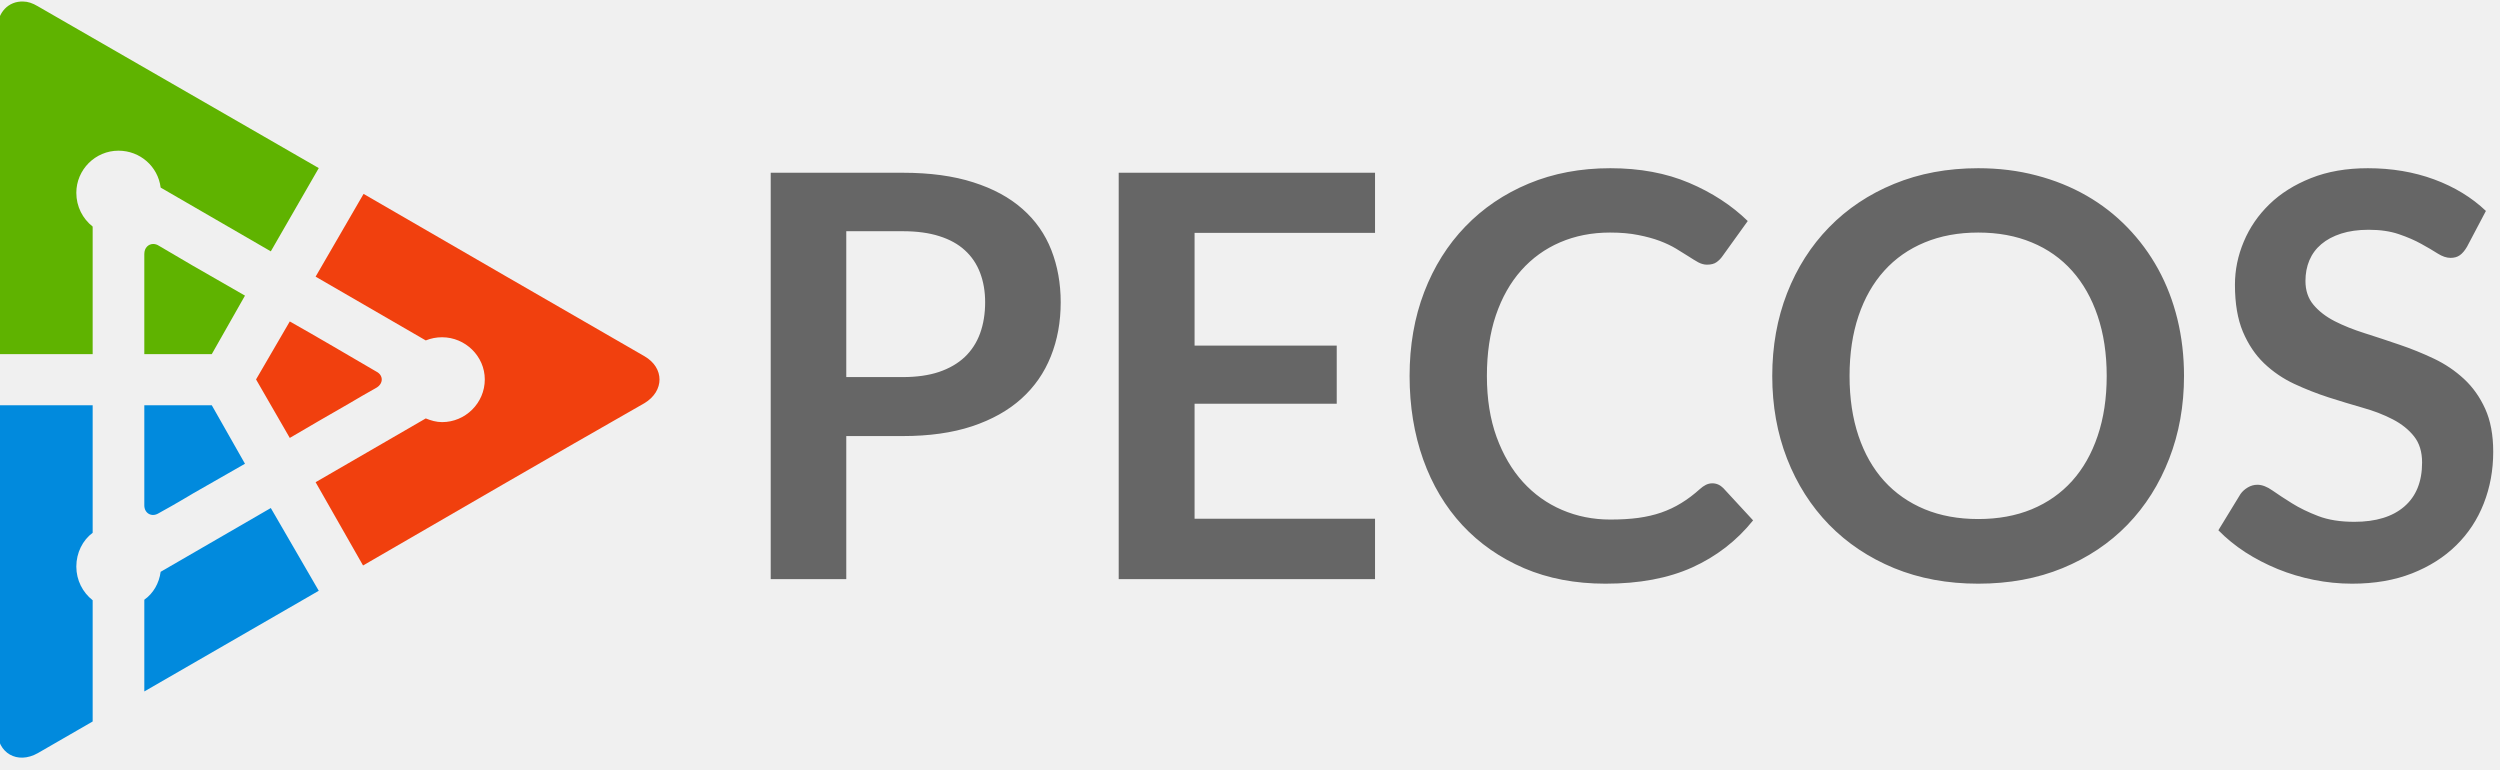
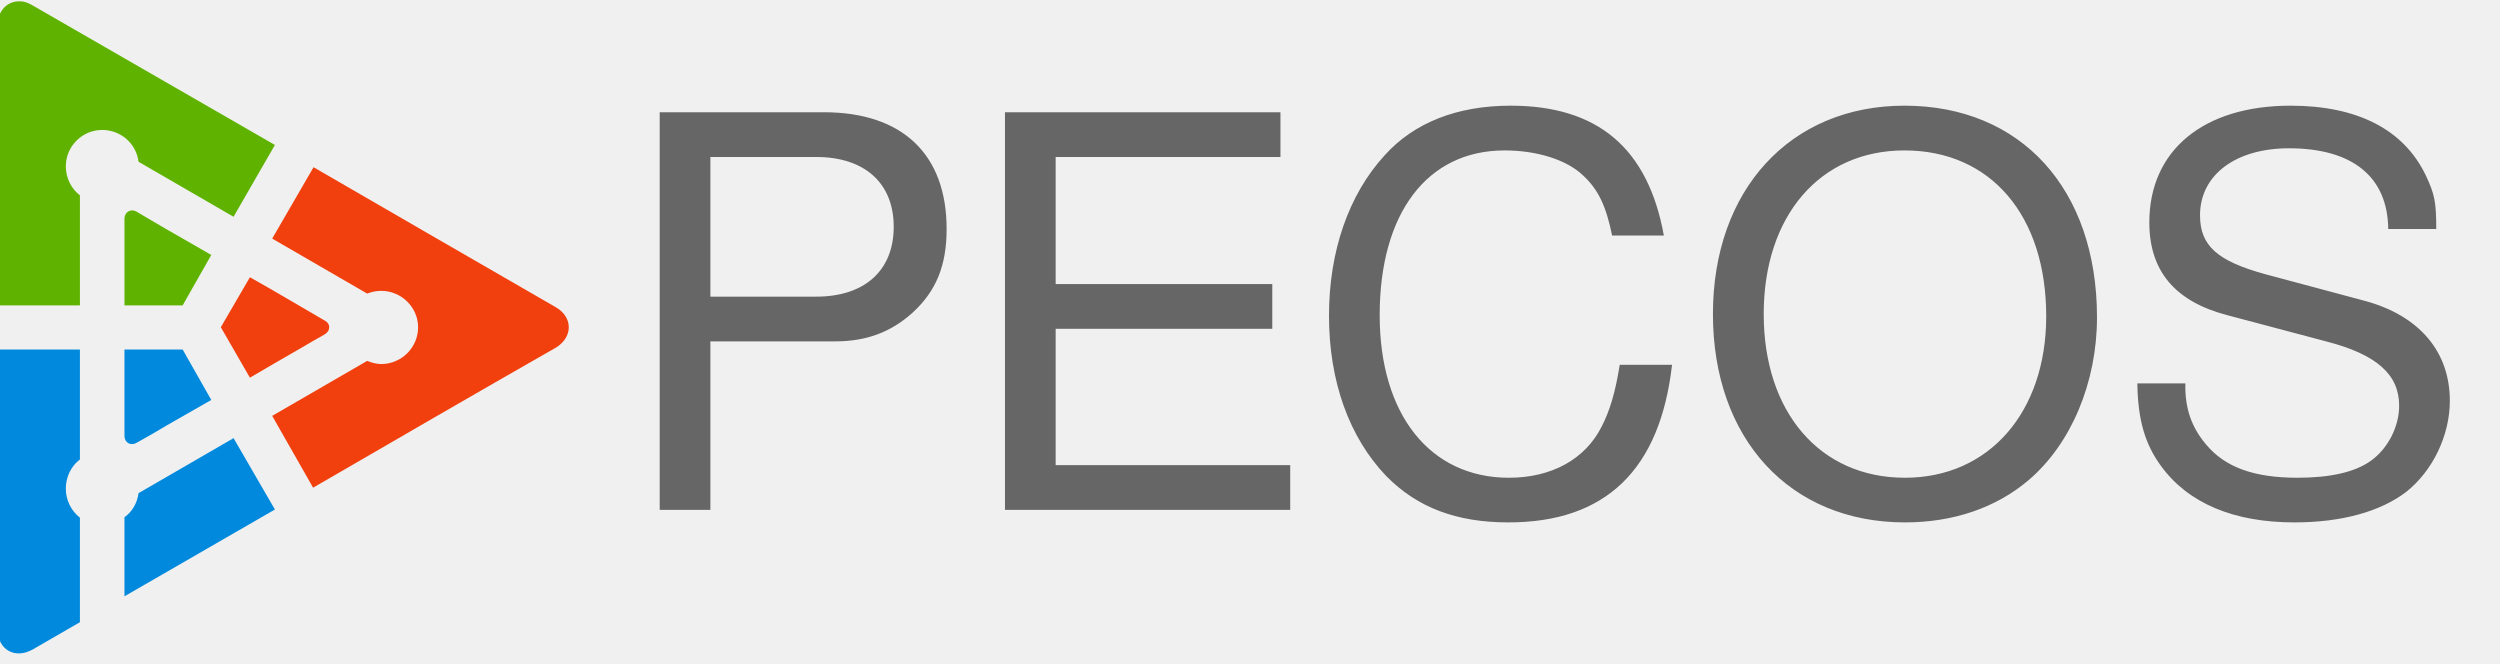
- <svg xmlns="http://www.w3.org/2000/svg" width="379.467" height="116.776" id="svg2" version="1.1" style="enable-background:new">
+ <svg xmlns="http://www.w3.org/2000/svg" width="440" height="116.776" id="svg2" version="1.1" style="enable-background:new">
  <defs id="defs4">
-     <filter id="filter3848" style="color-interpolation-filters:sRGB">
+     <filter id="filter3848" style="color-interpolation-filters:sRGB" x="-0.018" width="1.035" y="-inf" height="inf">
      <feBlend mode="multiply" in2="BackgroundImage" id="feBlend3850" />
    </filter>
-     <pattern y="0" x="0" height="6" width="6" patternUnits="userSpaceOnUse" id="EMFhbasepattern" />
  </defs>
  <g id="layer2" style="display:none" transform="translate(-38.31275,-13.27623)">
    <circle style="display:inline;fill:#c8b7b7;fill-opacity:1;stroke:none" id="path3770" transform="matrix(0.8836083,0,0,0.8836083,98.31519,8.199173)" cx="-24.654" cy="74.194" r="84.562" />
  </g>
  <g id="layer1" transform="translate(-387.0625,-346.8812)" style="display:none">
    <rect style="fill:#f4f8ff;fill-opacity:1;stroke:none" id="rect3817" width="193.559" height="171.564" x="339.152" y="327.638" />
    <path id="path3792" d="M 391.219,467.143 V 411.362 H 423 l 15.969,27.906 z" style="fill:#018add;fill-opacity:1;stroke:none" />
    <path style="fill:#5fb300;fill-opacity:1;stroke:none" d="m 391.219,350.581 v 55.781 H 423 l 15.969,-27.906 z" id="path3785" />
    <path style="fill:#f1400e;fill-opacity:1;stroke:none" d="m 443.356,381.024 -15.906,27.906 15.906,27.875 47.781,-27.875 z" id="path3794" />
  </g>
  <g style="display:none" transform="translate(-387.0625,-346.8812)" id="g3900">
    <g id="g2999" transform="matrix(0.9785648,0,0,1.033544,6.428335,-13.98104)">
      <path id="path3904" d="m 390,408.143 v 55.781 l 15.656,-9.125 -0.094,-15.625 c -2.302,-0.972 -3.938,-3.261 -3.938,-5.906 0,-2.634 1.619,-4.904 3.906,-5.875 v -19.25 h -15.531 z m 20.5,0 v 19.25 c 0.613,0.26 1.159,0.634 1.656,1.062 l 16.531,-8.25 -6.906,-12.062 z m 20.656,16.375 -16.781,8.375 c 0.007,0.124 0.031,0.25 0.031,0.375 0,2.634 -1.642,4.928 -3.938,5.906 v 12.812 l 27.281,-15.938 -6.594,-11.531 z" style="fill:#018add;fill-opacity:1;stroke:none" />
      <path id="path3906" d="m 390,347.362 v 55.781 h 15.531 v -18.469 c -2.288,-0.979 -3.906,-3.241 -3.906,-5.875 0,-3.512 2.863,-6.375 6.375,-6.375 3.512,0 6.406,2.863 6.406,6.375 0,0.313 -0.05,0.604 -0.094,0.906 l 15.531,9.312 7.906,-13.781 -47.75,-27.875 z m 21.781,36.562 c -0.402,0.3 -0.816,0.551 -1.281,0.75 v 18.469 h 11.281 l 5.625,-9.844 z" style="fill:#5fb300;fill-opacity:1;stroke:none" />
      <path id="path3908" d="m 442.125,377.8 -7.906,13.844 19.562,11.75 c 1.06,-0.784 2.367,-1.25 3.781,-1.25 3.512,0 6.375,2.863 6.375,6.375 0,3.512 -2.863,6.406 -6.375,6.406 -1.582,0 -3.039,-0.596 -4.156,-1.562 l -17.75,8.875 6.469,11.344 47.781,-27.875 z m -10.344,18.156 -5.562,9.75 6.969,12.219 18.031,-9 c -0.008,-0.134 -0.031,-0.27 -0.031,-0.406 0,-0.296 0.023,-0.589 0.062,-0.875 l -19.469,-11.688 z" style="fill:#f1400e;fill-opacity:1;stroke:none" />
    </g>
    <text xml:space="preserve" style="font-style:oblique;font-variant:normal;font-weight:normal;font-stretch:normal;line-height:0%;font-family:'Cambria Math';-inkscape-font-specification:'Sans Oblique';letter-spacing:0px;word-spacing:0px;fill:#4d4d4d;fill-opacity:1;stroke:none" x="492" y="437.362" id="text3004">
      <tspan id="tspan3006" x="492" y="437.362" style="font-style:normal;font-variant:normal;font-weight:bold;font-stretch:normal;font-size:93px;line-height:1.25;font-family:'Yu Gothic UI';-inkscape-font-specification:'Yu Gothic UI Bold';fill:#4d4d4d">PECOS</tspan>
    </text>
  </g>
  <g id="g4109" transform="translate(-387.0625,-346.8812)" style="display:none">
    <text id="text4119" y="438.455" x="499.398" style="font-style:oblique;font-variant:normal;font-weight:normal;font-stretch:normal;line-height:0%;font-family:'Cambria Math';-inkscape-font-specification:'Sans Oblique';letter-spacing:0px;word-spacing:0px;fill:#4d4d4d;fill-opacity:1;stroke:none" xml:space="preserve" transform="scale(1.000921,0.9990794)">
      <tspan style="font-style:normal;font-variant:normal;font-weight:bold;font-stretch:normal;font-size:94.116px;line-height:1.25;font-family:'Yu Gothic UI';-inkscape-font-specification:'Yu Gothic UI Bold';fill:#4d4d4d" y="438.455" x="499.398" id="tspan4121">PECOS</tspan>
    </text>
  </g>
  <g style="display:inline" transform="translate(-387.0625,-346.8812)" id="g4125">
    <flowRoot xml:space="preserve" id="flowRoot66" style="font-style:normal;font-weight:normal;font-size:40px;line-height:1.25;font-family:sans-serif;letter-spacing:0px;word-spacing:0px;fill:#000000;fill-opacity:1;stroke:none" transform="translate(383.0625,340.0184)">
      <flowRegion id="flowRegion68">
        <rect id="rect70" width="654.633" height="264.567" x="-128.86" y="-99.729" />
      </flowRegion>
      <flowPara id="flowPara72" />
    </flowRoot>
-     <text xml:space="preserve" style="font-style:normal;font-variant:normal;font-weight:normal;font-stretch:normal;font-size:40px;line-height:1.25;font-family:'Cambria Math';-inkscape-font-specification:'Cambria Math';letter-spacing:0px;word-spacing:0px;fill:#000000;fill-opacity:1;stroke:none" x="497.172" y="434.789" id="text70">
-       <tspan id="tspan68" x="497.172" y="434.789" style="font-style:normal;font-variant:normal;font-weight:bold;font-stretch:normal;font-size:85.333px;font-family:Lato;-inkscape-font-specification:'Lato Bold';fill:#666666">PECOS</tspan>
+     <text xml:space="preserve" style="font-style:normal;font-variant:normal;font-weight:normal;font-stretch:normal;font-size:96px;line-height:1.25;font-family:'Cambria Math';-inkscape-font-specification:'Cambria Math';letter-spacing:0px;word-spacing:0px;fill:#000000;fill-opacity:1;stroke:none" x="494.433" y="436.62" id="text70">
+       <tspan id="tspan68" x="494.433" y="436.62" style="font-style:normal;font-variant:normal;font-weight:normal;font-stretch:normal;font-size:96px;font-family:Helvetica;-inkscape-font-specification:Helvetica;fill:#666666">PECOS</tspan>
    </text>
    <flowRoot xml:space="preserve" id="flowRoot876" style="font-style:normal;font-variant:normal;font-weight:normal;font-stretch:normal;font-size:40px;line-height:1.25;font-family:'DejaVu Math TeX Gyre';-inkscape-font-specification:'DejaVu Math TeX Gyre';letter-spacing:0px;word-spacing:0px;fill:#000000;fill-opacity:1;stroke:none" transform="translate(383.0625,342.8812)">
      <flowRegion id="flowRegion878">
        <rect id="rect880" width="471.293" height="185.174" x="-66.246" y="-33.899" />
      </flowRegion>
      <flowPara id="flowPara882" />
    </flowRoot>
  </g>
  <g id="layer5">
    <path id="path907" d="M 55.185,29.432 47.905,41.992 64.625,51.672 c 0.8,-0.32 1.6,-0.48 2.48,-0.48 3.52,0 6.48,2.88 6.48,6.4 0,3.6 -2.96,6.48 -6.48,6.48 -0.88,0 -1.68,-0.24 -2.48,-0.56 l -16.72,9.68 7.2,12.64 C 69.345,77.592 83.505,69.352 97.825,61.192 c 3.04,-1.84 3.04,-5.36 0,-7.12 C 83.665,45.912 69.265,37.592 55.185,29.432 Z m -11.2,19.36 -5.12,8.8 5.12,8.88 c 2.96,-1.76 5.92,-3.44 8.96,-5.2 1.36,-0.8 2.72,-1.6 4.16,-2.4 1.12,-0.64 1.12,-1.92 0,-2.48 -4.4,-2.56 -8.72,-5.12 -13.12,-7.6 z" style="fill:#f1400e;fill-opacity:1;fill-rule:nonzero;stroke:none" />
    <path id="path909" d="m -0.415,61.512 v 49.28 c 0,3.52 3.04,5.28 6.16,3.52 l 8.32,-4.8 V 91.112 c -1.52,-1.2 -2.48,-3.04 -2.48,-5.12 0,-2.08 0.96,-4 2.48,-5.12 V 61.512 Z m 22.32,0 v 6.08 4.08 0 5.04 c 0,1.2 1.12,1.84 2.16,1.2 l 2,-1.12 1.52,-0.88 1.76,-1.04 v 0 L 37.185,70.392 32.145,61.512 Z M 41.105,77.112 24.385,86.792 c -0.24,1.76 -1.12,3.28 -2.48,4.24 v 13.92 l 26.48,-15.28 z" style="fill:#018add;fill-opacity:1;fill-rule:nonzero;stroke:none" />
    <path id="path911" d="m 3.505,0.233 c -2.16,-0.08 -3.92,1.6 -3.92,4.24 V 53.752 H 14.065 V 34.392 c -1.52,-1.2 -2.48,-3.04 -2.48,-5.12 0,-3.52 2.88,-6.4 6.4,-6.4 3.28,0 6,2.4 6.4,5.6 L 41.105,38.152 48.385,25.513 5.745,0.953 c -0.8,-0.48 -1.52,-0.72 -2.24,-0.72 z M 23.265,37.032 c -0.72,0 -1.36,0.56 -1.36,1.52 v 6.48 0 2.64 6.08 H 32.145 L 37.185,44.872 29.105,40.232 24.065,37.272 c -0.24,-0.16 -0.56,-0.24 -0.8,-0.24 z" style="fill:#5fb300;fill-opacity:1;fill-rule:nonzero;stroke:none" />
  </g>
  <g id="layer3" style="display:none" transform="translate(-2.0625,-4.519017)">
    <path transform="translate(-385,-342.3622)" style="display:inline;fill:#999999;fill-opacity:1;stroke:#000000;stroke-width:1px;stroke-linecap:butt;stroke-linejoin:miter;stroke-opacity:1" d="m 442.432,376.394 -16.688,28.875 16.688,28.875 49.969,-28.875 z" id="path3825" />
    <path style="display:inline;fill:none;stroke:#000000;stroke-width:1px;stroke-linecap:butt;stroke-linejoin:miter;stroke-opacity:1;filter:url(#filter3848)" d="M 107.401,62.907 H 39.892" id="path3837" />
    <path style="display:inline;fill:none;stroke:#000000;stroke-width:1px;stroke-linecap:butt;stroke-linejoin:miter;stroke-opacity:1;filter:url(#filter3848)" d="M 58.303,34.561 82.852,77.08" id="path3839" />
    <path style="display:inline;fill:none;stroke:#000000;stroke-width:1px;stroke-linecap:butt;stroke-linejoin:miter;stroke-opacity:1;filter:url(#filter3848)" d="M 58.303,91.253 82.852,48.734" id="path3841" />
    <path transform="translate(-385,-342.3622)" style="display:inline;fill:#999999;stroke:#000000;stroke-width:1px;stroke-linecap:butt;stroke-linejoin:miter;stroke-opacity:1" d="m 388.069,407.755 v 57.75 l 50,-28.875 -16.656,-28.875 z" id="path3821" />
    <path style="display:inline;fill:none;stroke:#000000;stroke-width:1px;stroke-linecap:butt;stroke-linejoin:miter;stroke-opacity:1" d="M 3.069,123.143 36.823,64.679" id="path3843" />
    <path transform="translate(-385,-342.3622)" style="display:inline;fill:#999999;stroke:#000000;stroke-width:1px;stroke-linecap:butt;stroke-linejoin:miter;stroke-opacity:1" d="m 388.069,345.033 v 57.75 h 33.344 l 16.656,-28.875 z" id="path3802" />
    <path style="display:inline;fill:none;stroke:#000000;stroke-width:1px;stroke-linecap:butt;stroke-linejoin:miter;stroke-opacity:1" d="M 36.823,61.135 3.069,2.671" id="path3845" />
    <path style="fill:none;stroke:#000000;stroke-width:1px;stroke-linecap:butt;stroke-linejoin:miter;stroke-opacity:1" d="M 3.069,59.364 27.617,16.844" id="path3868" />
    <path style="fill:none;stroke:#000000;stroke-width:1px;stroke-linecap:butt;stroke-linejoin:miter;stroke-opacity:1" d="M 52.166,31.017 H 3.069" id="path3870" />
    <path style="fill:none;stroke:#000000;stroke-width:1px;stroke-linecap:butt;stroke-linejoin:miter;stroke-opacity:1" d="M 3.069,66.45 27.617,108.97" id="path3872" />
    <path style="fill:none;stroke:#000000;stroke-width:1px;stroke-linecap:butt;stroke-linejoin:miter;stroke-opacity:1" d="M 52.166,94.797 H 3.069" id="path3874" />
    <circle transform="matrix(1.14641,0,0,1.14641,81.72885,24.97247)" id="path3902-1" style="display:inline;fill:#ffffff;fill-opacity:1;stroke:none" cx="-9.727" cy="33.09" r="5.616" />
    <circle style="display:inline;fill:#ffffff;fill-opacity:1;stroke:none" id="path3945" transform="matrix(1.14641,0,0,1.14641,32.63135,53.31893)" cx="-9.727" cy="33.09" r="5.616" />
    <circle transform="matrix(1.14641,0,0,1.14641,32.63135,-3.373982)" id="path3947" style="display:inline;fill:#ffffff;fill-opacity:1;stroke:none" cx="-9.727" cy="33.09" r="5.616" />
    <path style="fill:none;stroke:#ffffff;stroke-width:5;stroke-linecap:butt;stroke-linejoin:round;stroke-miterlimit:4;stroke-dasharray:none;stroke-opacity:1" d="M 21.48,91.253 70.578,62.907 21.48,34.561 v 88.583" id="path4051" />
  </g>
  <g style="display:none" id="g4053" transform="translate(-2.0625,-4.519017)">
    <path style="display:inline;fill:#999999;fill-opacity:1;stroke:#000000;stroke-width:1px;stroke-linecap:butt;stroke-linejoin:miter;stroke-opacity:1" d="m 57.438,34.031 -7.969,13.812 17.219,9.938 c 1.08,-0.819 2.415,-1.312 3.875,-1.312 3.556,0 6.469,2.882 6.469,6.438 0,3.556 -2.913,6.438 -6.469,6.438 -1.46,0 -2.795,-0.493 -3.875,-1.312 l -17.219,9.938 7.969,13.812 49.969,-28.875 z m -10.469,18.125 -6.219,10.75 6.219,10.75 17.25,-9.969 C 64.188,63.431 64.125,63.171 64.125,62.906 c 0,-0.267 0.062,-0.522 0.094,-0.781 z" id="path4055" />
    <path style="display:inline;fill:#999999;stroke:#000000;stroke-width:1px;stroke-linecap:butt;stroke-linejoin:miter;stroke-opacity:1" d="m 3.062,65.406 v 57.75 l 15.906,-9.188 V 97.188 c -2.311,-0.977 -3.938,-3.271 -3.938,-5.938 0,-2.667 1.627,-4.96 3.938,-5.938 V 65.406 Z m 20.906,0 V 85.312 c 0.51,0.213 0.973,0.482 1.406,0.812 l 17.25,-9.969 -6.219,-10.75 z m 21.125,15.062 -17.25,9.969 c 0.034,0.269 0.062,0.534 0.062,0.812 0,2.677 -1.612,4.967 -3.938,5.938 v 13.906 L 53.062,94.281 Z" id="path4063" />
    <path style="display:inline;fill:#999999;stroke:#000000;stroke-width:1px;stroke-linecap:butt;stroke-linejoin:miter;stroke-opacity:1" d="m 3.062,2.656 v 57.75 H 18.969 V 40.5 c -2.311,-0.977 -3.938,-3.271 -3.938,-5.938 0,-3.556 2.882,-6.438 6.438,-6.438 3.556,0 6.438,2.882 6.438,6.438 0,0.278 -0.028,0.544 -0.062,0.812 l 17.25,9.969 7.969,-13.812 z M 25.375,39.688 c -0.433,0.33 -0.897,0.6 -1.406,0.812 v 19.906 h 12.438 l 6.219,-10.75 z" id="path4067" />
    <path style="display:inline;fill:#ffffff;fill-opacity:1;stroke:none" d="m 21.469,28.125 c -3.556,0 -6.438,2.882 -6.438,6.438 0,2.667 1.627,4.96 3.938,5.938 v 44.812 c -2.311,0.977 -3.938,3.271 -3.938,5.938 0,2.667 1.627,4.96 3.938,5.938 v 25.969 h 5 V 97.188 c 2.325,-0.971 3.938,-3.26 3.938,-5.938 0,-0.278 -0.028,-0.544 -0.062,-0.812 L 66.688,68.031 c 1.08,0.819 2.415,1.312 3.875,1.312 3.556,0 6.469,-2.882 6.469,-6.438 0,-3.556 -2.913,-6.438 -6.469,-6.438 -1.46,0 -2.795,0.493 -3.875,1.312 L 27.844,35.375 c 0.034,-0.269 0.062,-0.534 0.062,-0.812 0,-3.556 -2.882,-6.438 -6.438,-6.438 z M 25.375,39.688 64.219,62.125 c -0.032,0.259 -0.094,0.514 -0.094,0.781 0,0.265 0.063,0.524 0.094,0.781 L 25.375,86.125 C 24.942,85.795 24.478,85.525 23.969,85.312 V 40.5 c 0.51,-0.213 0.973,-0.482 1.406,-0.812 z" id="path4079" />
  </g>
  <g id="g4099" style="display:none" transform="translate(-2.0625,-4.519017)">
    <path id="path4101" d="m 57.438,34.031 -7.969,13.812 17.219,9.938 c 1.08,-0.819 2.415,-1.312 3.875,-1.312 3.556,0 6.469,2.882 6.469,6.438 0,3.556 -2.913,6.438 -6.469,6.438 -1.46,0 -2.795,-0.493 -3.875,-1.312 l -17.219,9.938 7.969,13.812 c 14.632,-8.456 29.191,-16.88 43.826,-25.331 3.069,-1.772 3.069,-5.315 0,-7.087 C 86.723,50.97 71.973,42.434 57.438,34.031 Z m -10.469,18.125 -6.219,10.75 6.219,10.75 17.25,-9.969 C 64.188,63.431 64.125,63.171 64.125,62.906 c 0,-0.267 0.062,-0.522 0.094,-0.781 z" style="display:inline;fill:#f1400e;fill-opacity:1;stroke:none" />
    <path id="path4103" d="m 3.062,65.406 0.006,50.65 c 0,3.543 3.069,5.315 6.137,3.543 l 9.763,-5.631 V 97.188 c -2.311,-0.977 -3.938,-3.271 -3.938,-5.938 0,-2.667 1.627,-4.96 3.938,-5.938 V 65.406 Z m 20.906,0 V 85.312 c 0.51,0.213 0.973,0.482 1.406,0.812 l 17.25,-9.969 -6.219,-10.75 z m 21.125,15.062 -17.25,9.969 c 0.034,0.269 0.062,0.534 0.062,0.812 0,2.677 -1.612,4.967 -3.938,5.938 v 13.906 L 53.062,94.281 Z" style="display:inline;fill:#018add;fill-opacity:1;stroke:none" />
    <path id="path4105" d="M 3.069,9.757 3.062,60.406 H 18.969 V 40.5 c -2.311,-0.977 -3.938,-3.271 -3.938,-5.938 0,-3.556 2.882,-6.438 6.438,-6.438 3.556,0 6.438,2.882 6.438,6.438 0,0.278 -0.028,0.544 -0.062,0.812 l 17.25,9.969 L 53.062,31.531 9.206,6.214 c -3.069,-1.772 -6.137,0 -6.137,3.543 z M 25.375,39.688 c -0.433,0.33 -0.897,0.6 -1.406,0.812 v 19.906 h 12.438 l 6.219,-10.75 z" style="display:inline;fill:#5fb300;fill-opacity:1;stroke:none" />
  </g>
  <g id="layer4" style="display:none" transform="translate(-2.0625,-4.519017)">
    <circle style="display:inline;fill:#ffffff;fill-opacity:1;stroke:none" id="path3880" transform="matrix(1.14641,0,0,1.14641,32.63135,-3.373982)" cx="-9.727" cy="33.09" r="5.616" />
    <circle transform="matrix(1.14641,0,0,1.14641,81.72885,24.97247)" id="path3902" style="display:inline;fill:#ffffff;fill-opacity:1;stroke:none" cx="-9.727" cy="33.09" r="5.616" />
    <circle style="display:inline;fill:#ffffff;fill-opacity:1;stroke:none" id="path3905" transform="matrix(1.14641,0,0,1.14641,32.63135,53.31893)" cx="-9.727" cy="33.09" r="5.616" />
    <path style="fill:none;stroke:#ffffff;stroke-width:5;stroke-linecap:butt;stroke-linejoin:miter;stroke-miterlimit:4;stroke-dasharray:none;stroke-opacity:1" d="M 21.48,91.253 70.578,62.907 21.48,34.561 v 85.039" id="path3909" />
  </g>
  <g transform="translate(-38.31275,-13.27623)" style="display:none" id="g3876">
    <path id="path3878" d="m 60.469,42.031 c -3.512,0 -6.375,2.863 -6.375,6.375 0,2.634 1.619,4.896 3.906,5.875 V 97 c -2.288,0.971 -3.906,3.241 -3.906,5.875 0,2.645 1.636,4.934 3.938,5.906 l 0.125,21.75 4.781,-2.844 v -18.906 c 2.296,-0.979 3.938,-3.272 3.938,-5.906 0,-0.125 -0.024,-0.251 -0.031,-0.375 L 105.875,82.969 c 1.117,0.967 2.574,1.562 4.156,1.562 3.512,0 6.375,-2.894 6.375,-6.406 0,-3.512 -2.863,-6.375 -6.375,-6.375 -1.414,0 -2.722,0.466 -3.781,1.25 L 66.781,49.312 c 0.044,-0.302 0.094,-0.593 0.094,-0.906 0,-3.512 -2.894,-6.375 -6.406,-6.375 z m 3.781,11.5 39.469,23.719 c -0.04,0.286 -0.062,0.579 -0.062,0.875 0,0.136 0.023,0.272 0.031,0.406 L 64.625,98.062 C 64.127,97.634 63.581,97.26 62.969,97 V 54.281 c 0.466,-0.199 0.879,-0.45 1.281,-0.75 z" style="color:#000000;font-style:normal;font-variant:normal;font-weight:normal;font-stretch:normal;font-size:medium;line-height:normal;font-family:Sans;-inkscape-font-specification:Sans;text-indent:0;text-align:start;text-decoration:none;text-decoration-line:none;letter-spacing:normal;word-spacing:normal;text-transform:none;writing-mode:lr-tb;direction:ltr;baseline-shift:baseline;text-anchor:start;display:inline;overflow:visible;visibility:visible;fill:#ffffff;fill-opacity:1;stroke:none;stroke-width:4.98;marker:none;enable-background:accumulate" />
  </g>
  <g style="display:none" id="g3910" transform="translate(-38.31275,-13.27623)">
    <path id="path3912" d="m 60.469,42.031 c -3.512,0 -6.375,2.863 -6.375,6.375 0,2.634 1.619,4.896 3.906,5.875 V 97 c -2.288,0.971 -3.906,3.241 -3.906,5.875 0,2.645 1.636,4.934 3.938,5.906 l 0.125,21.75 4.781,-2.844 v -18.906 c 2.296,-0.979 3.938,-3.272 3.938,-5.906 0,-0.125 -0.024,-0.251 -0.031,-0.375 L 105.875,82.969 c 1.117,0.967 2.574,1.562 4.156,1.562 3.512,0 6.375,-2.894 6.375,-6.406 0,-3.512 -2.863,-6.375 -6.375,-6.375 -1.414,0 -2.722,0.466 -3.781,1.25 L 66.781,49.312 c 0.044,-0.302 0.094,-0.593 0.094,-0.906 0,-3.512 -2.894,-6.375 -6.406,-6.375 z m 3.781,11.5 39.469,23.719 c -0.04,0.286 -0.062,0.579 -0.062,0.875 0,0.136 0.023,0.272 0.031,0.406 L 64.625,98.062 C 64.127,97.634 63.581,97.26 62.969,97 V 54.281 c 0.466,-0.199 0.879,-0.45 1.281,-0.75 z" style="color:#000000;font-style:normal;font-variant:normal;font-weight:normal;font-stretch:normal;font-size:medium;line-height:normal;font-family:Sans;-inkscape-font-specification:Sans;text-indent:0;text-align:start;text-decoration:none;text-decoration-line:none;letter-spacing:normal;word-spacing:normal;text-transform:none;writing-mode:lr-tb;direction:ltr;baseline-shift:baseline;text-anchor:start;display:inline;overflow:visible;visibility:visible;fill:#ffffff;fill-opacity:1;stroke:none;stroke-width:4.98;marker:none;enable-background:accumulate" />
    <path style="color:#000000;font-style:normal;font-variant:normal;font-weight:normal;font-stretch:normal;font-size:medium;line-height:normal;font-family:Sans;-inkscape-font-specification:Sans;text-indent:0;text-align:start;text-decoration:none;text-decoration-line:none;letter-spacing:normal;word-spacing:normal;text-transform:none;writing-mode:lr-tb;direction:ltr;baseline-shift:baseline;text-anchor:start;display:inline;overflow:visible;visibility:visible;fill:#ffffff;fill-opacity:1;stroke:none;stroke-width:4.98;marker:none;enable-background:accumulate" d="m 60.469,42.031 c -3.512,0 -6.375,2.863 -6.375,6.375 0,2.634 1.619,4.896 3.906,5.875 V 97 c -2.288,0.971 -3.906,3.241 -3.906,5.875 0,2.645 1.636,4.934 3.938,5.906 l 0.125,21.75 4.781,-2.844 v -18.906 c 2.296,-0.979 3.938,-3.272 3.938,-5.906 0,-0.125 -0.024,-0.251 -0.031,-0.375 L 105.875,82.969 c 1.117,0.967 2.574,1.562 4.156,1.562 3.512,0 6.375,-2.894 6.375,-6.406 0,-3.512 -2.863,-6.375 -6.375,-6.375 -1.414,0 -2.722,0.466 -3.781,1.25 L 66.781,49.312 c 0.044,-0.302 0.094,-0.593 0.094,-0.906 0,-3.512 -2.894,-6.375 -6.406,-6.375 z m 3.781,11.5 39.469,23.719 c -0.04,0.286 -0.062,0.579 -0.062,0.875 0,0.136 0.023,0.272 0.031,0.406 L 64.625,98.062 C 64.127,97.634 63.581,97.26 62.969,97 V 54.281 c 0.466,-0.199 0.879,-0.45 1.281,-0.75 z" id="path3914" />
  </g>
</svg>
